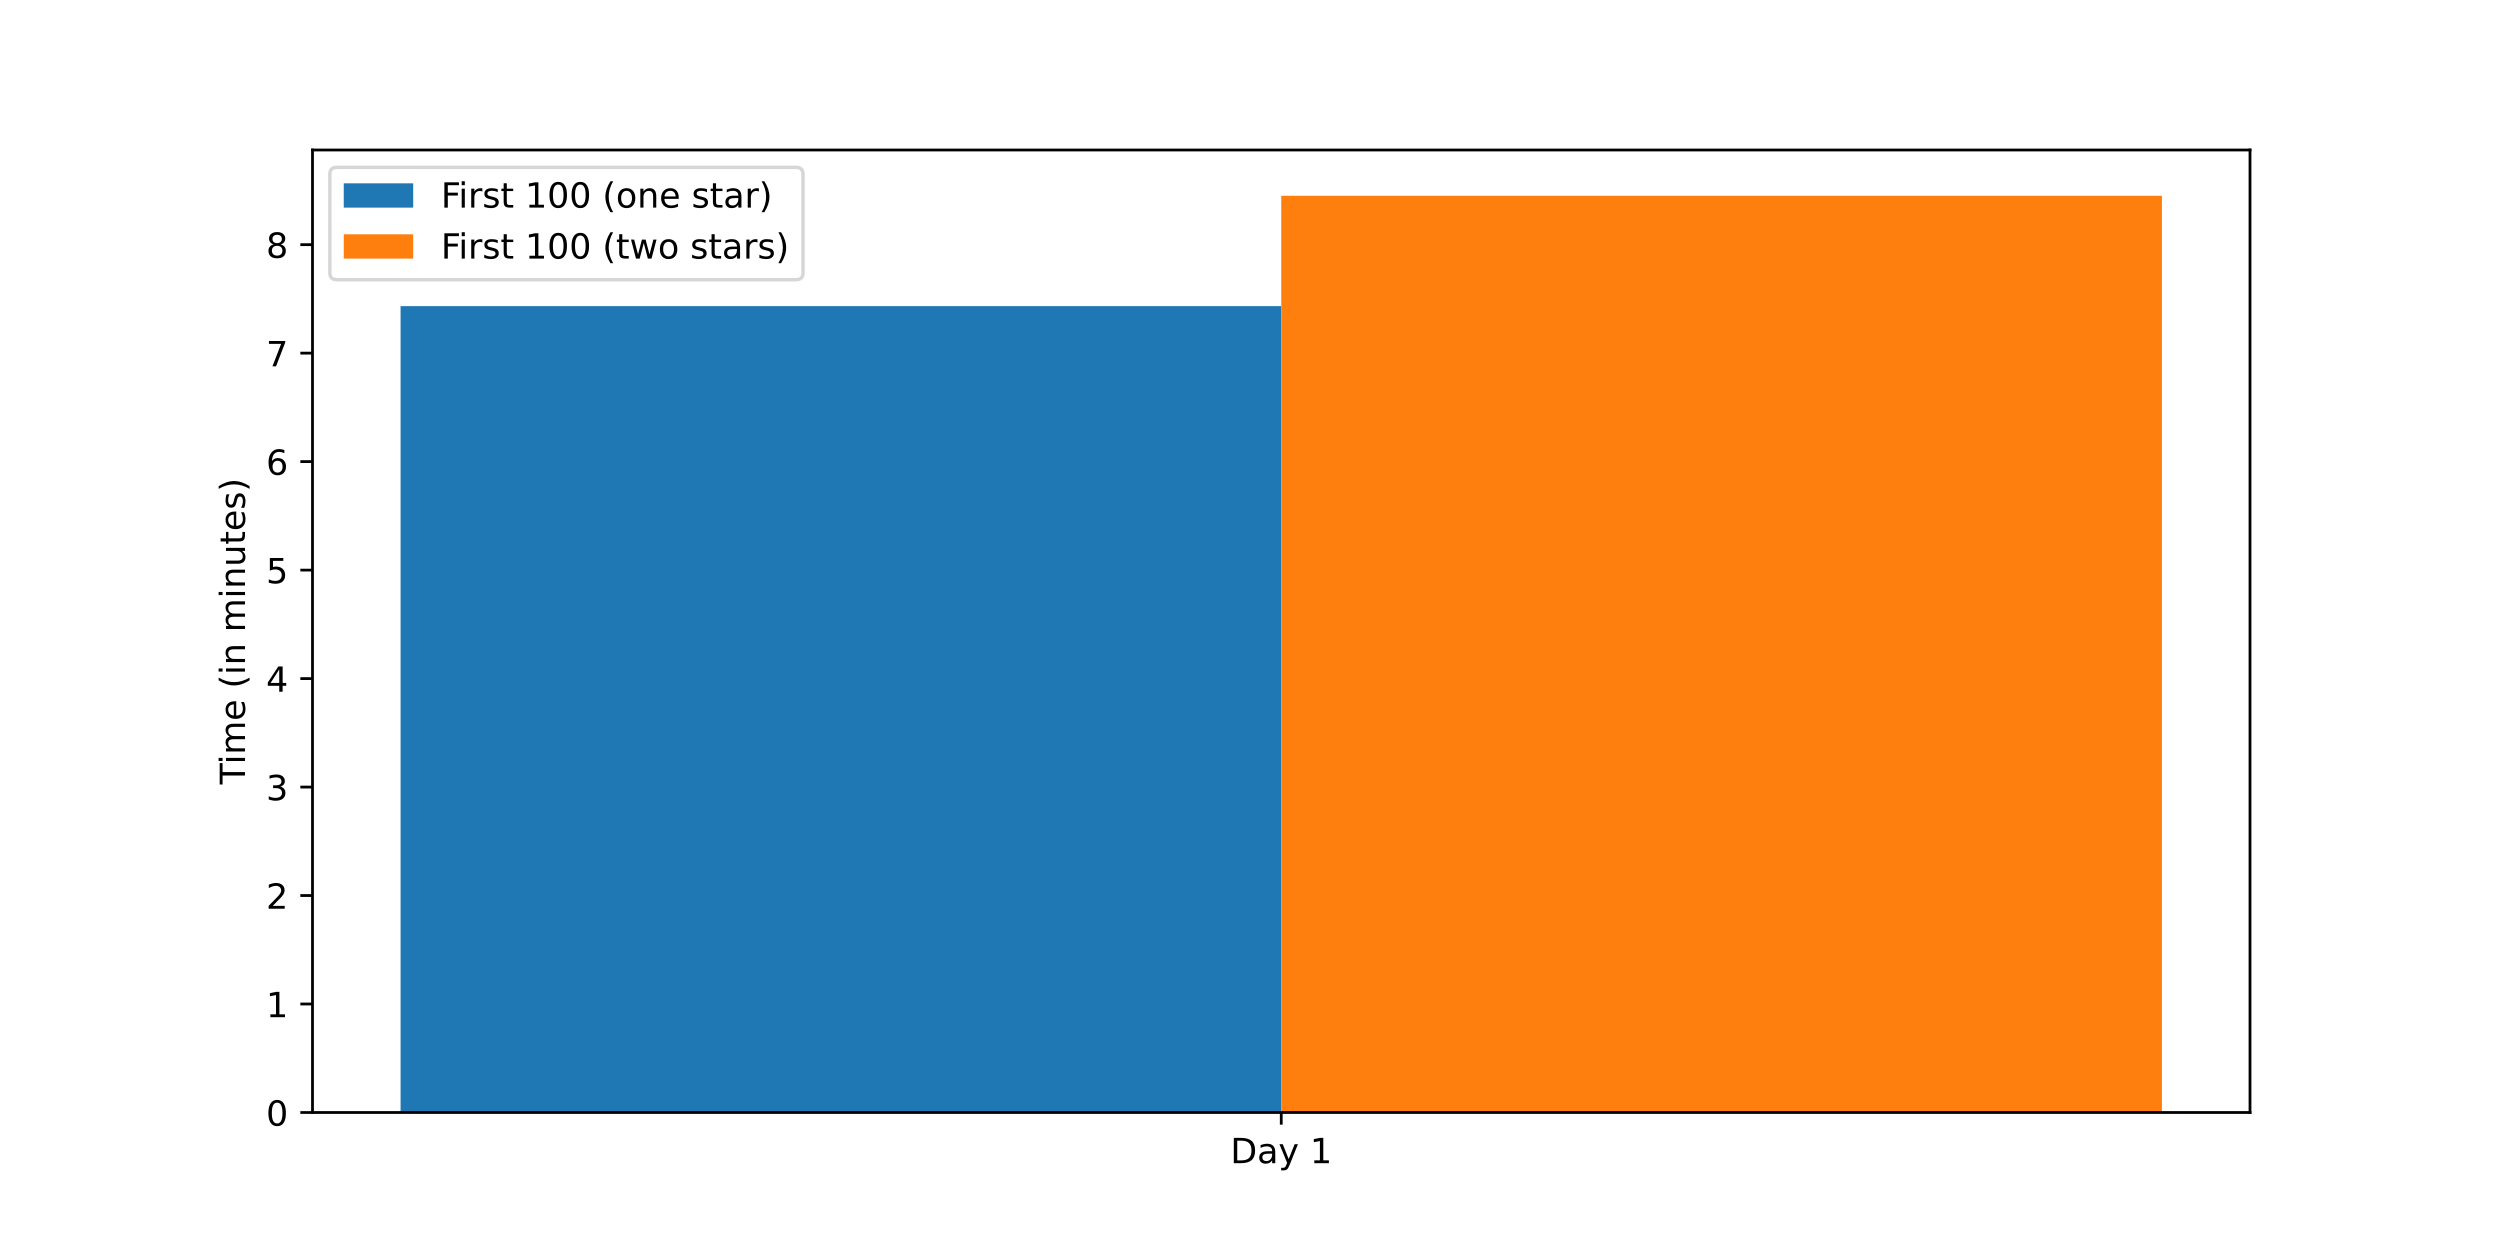
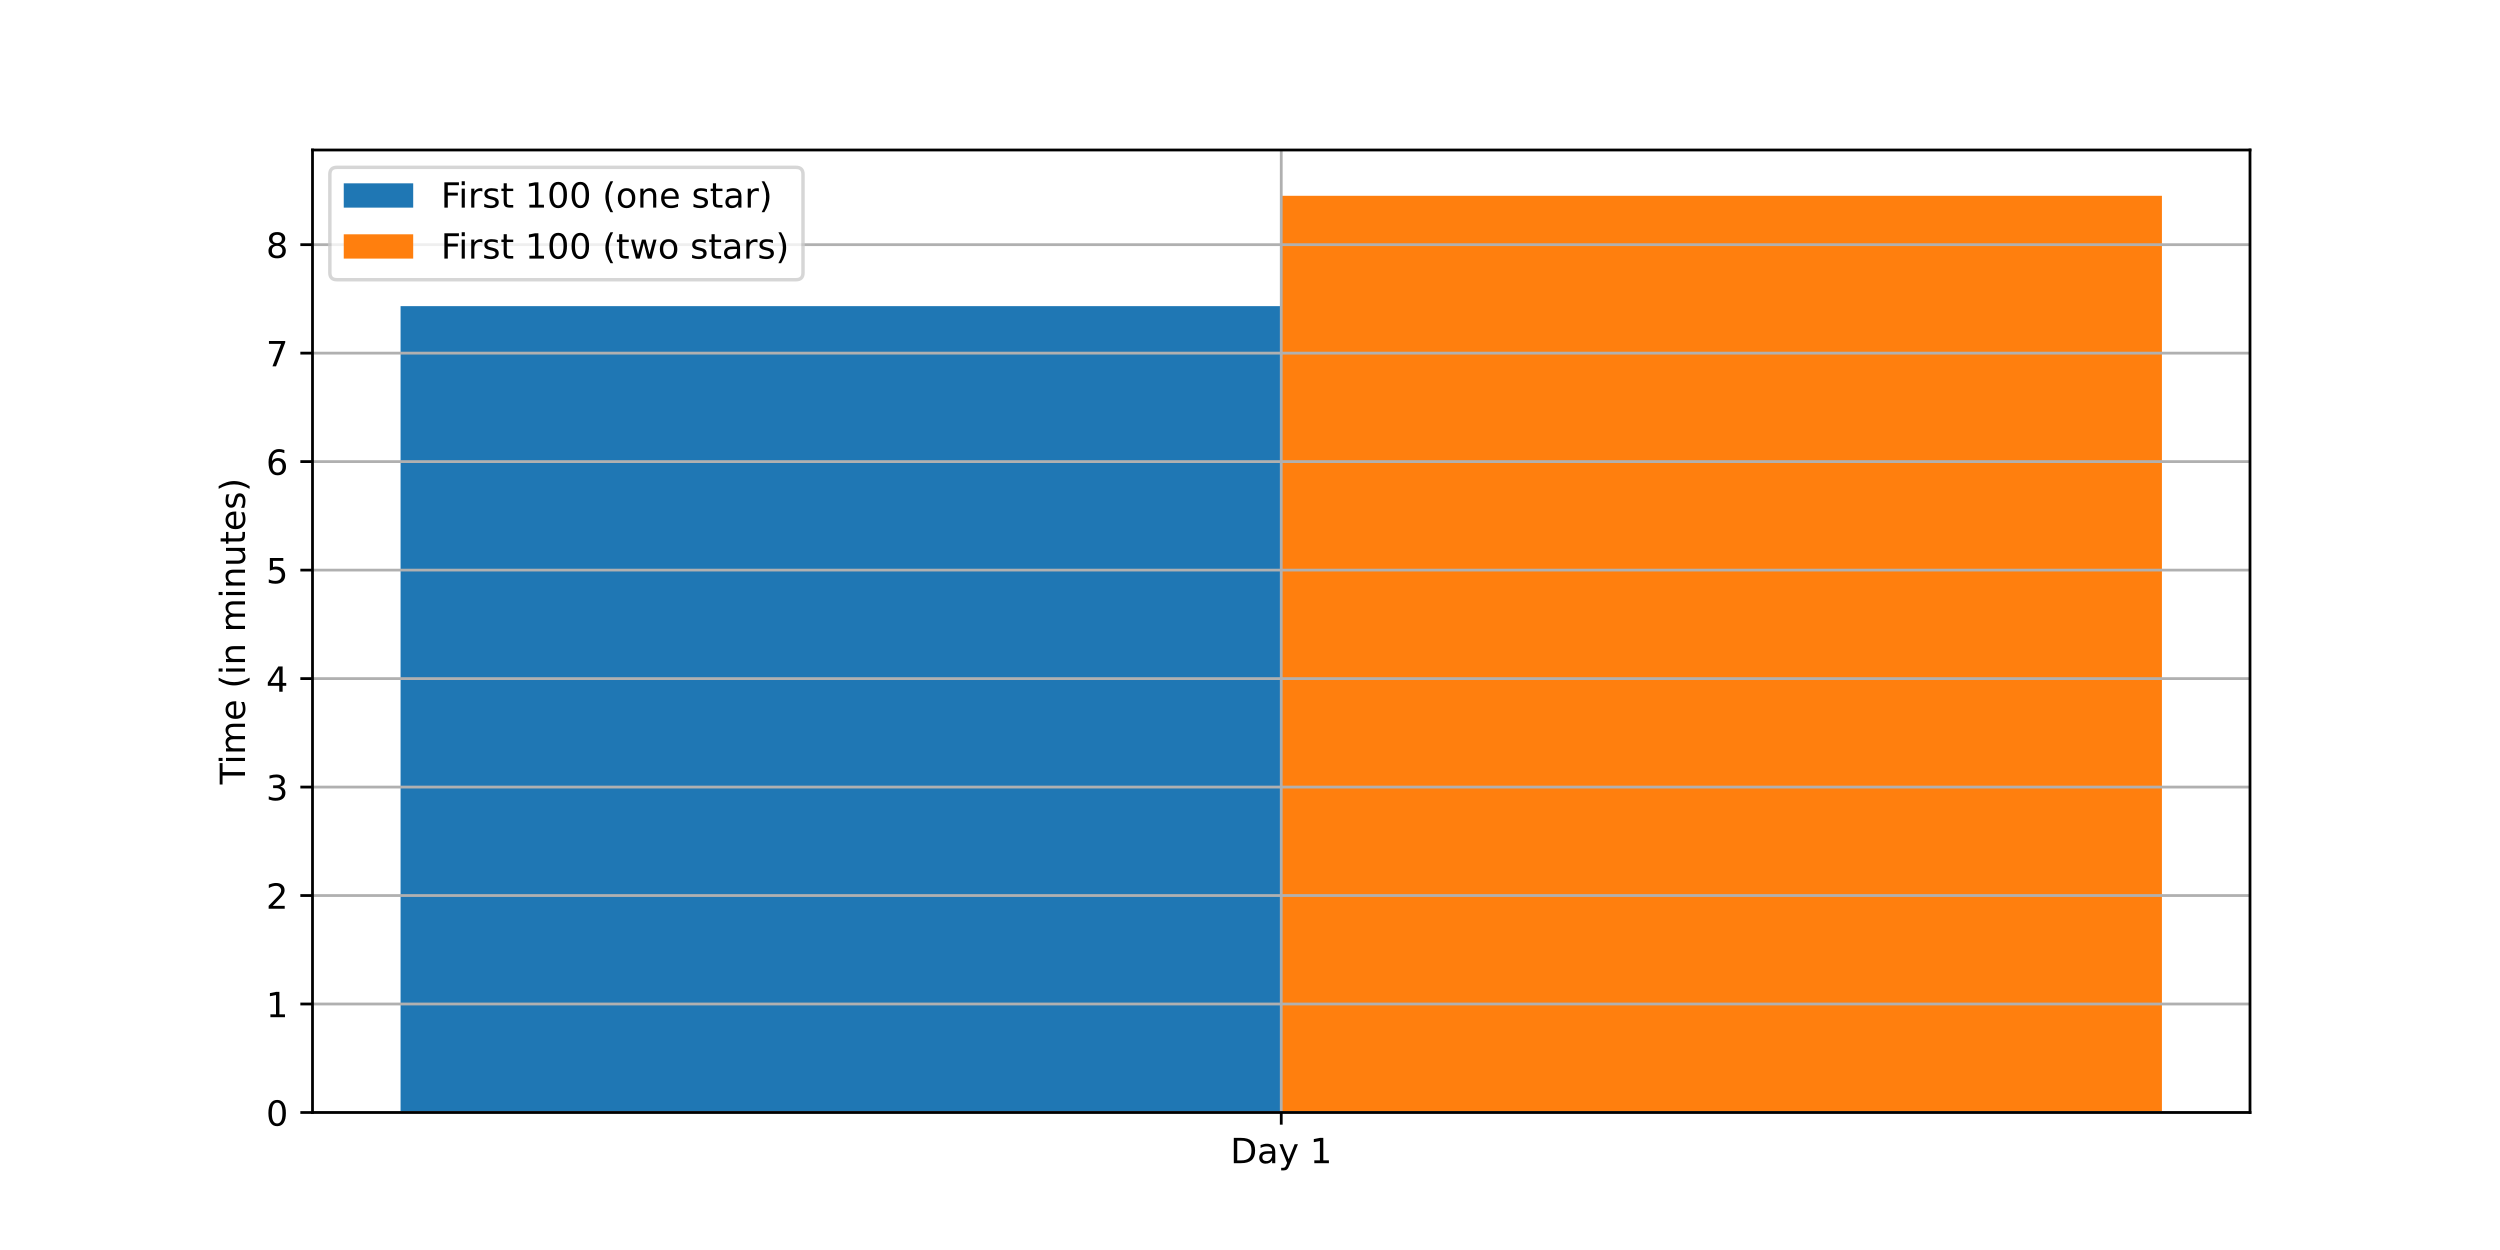
<svg xmlns="http://www.w3.org/2000/svg" xmlns:xlink="http://www.w3.org/1999/xlink" height="360pt" version="1.1" viewBox="0 0 720 360" width="720pt">
  <defs>
    <style type="text/css">*{stroke-linecap:butt;stroke-linejoin:round;}</style>
  </defs>
  <g id="figure_1">
    <g id="patch_1">
      <path d="M 0 360  L 720 360  L 720 0  L 0 0  z " style="fill:#ffffff;" />
    </g>
    <g id="axes_1">
      <g id="patch_2">
        <path d="M 90 320.4  L 648 320.4  L 648 43.2  L 90 43.2  z " style="fill:#ffffff;" />
      </g>
      <g id="patch_3">
-         <path clip-path="url(#p630d111cc5)" d="M 115.364 320.4  L 369 320.4  L 369 88.163  L 115.364 88.163  z " style="fill:#1f77b4;" />
+         <path clip-path="url(#p82cb0e5b5c)" d="M 115.364 320.4  L 369 320.4  L 369 88.163  L 115.364 88.163  z " style="fill:#1f77b4;" />
      </g>
      <g id="patch_4">
-         <path clip-path="url(#p630d111cc5)" d="M 369 320.4  L 622.636 320.4  L 622.636 56.4  L 369 56.4  z " style="fill:#ff7f0e;" />
+         <path clip-path="url(#p82cb0e5b5c)" d="M 369 320.4  L 622.636 320.4  L 622.636 56.4  L 369 56.4  z " style="fill:#ff7f0e;" />
      </g>
      <g id="matplotlib.axis_1">
        <g id="xtick_1">
          <g id="line2d_1">
-             <defs>
-               <path d="M 0 0  L 0 3.5  " id="mfe0d49063f" style="stroke:#000000;stroke-width:0.8;" />
-             </defs>
-             <g>
-               <use style="stroke:#000000;stroke-width:0.8;" x="369" xlink:href="#mfe0d49063f" y="320.4" />
+             <path clip-path="url(#p82cb0e5b5c)" d="M 369 320.4  L 369 43.2  " style="fill:none;stroke:#b0b0b0;stroke-linecap:square;stroke-width:0.8;" />
+           </g>
+           <g id="line2d_2">
+             <defs>
+               <path d="M 0 0  L 0 3.5  " id="m24655c6c39" style="stroke:#000000;stroke-width:0.8;" />
+             </defs>
+             <g>
+               <use style="stroke:#000000;stroke-width:0.8;" x="369" xlink:href="#m24655c6c39" y="320.4" />
            </g>
          </g>
          <g id="text_1">
            <g transform="translate(354.3562 334.9984)scale(0.1 -0.1)">
              <defs>
                <path d="M 19.672 64.797  L 19.672 8.109  L 31.594 8.109  Q 46.688 8.109 53.688 14.938  Q 60.688 21.781 60.688 36.531  Q 60.688 51.172 53.688 57.984  Q 46.688 64.797 31.594 64.797  z M 9.812 72.906  L 30.078 72.906  Q 51.266 72.906 61.172 64.094  Q 71.094 55.281 71.094 36.531  Q 71.094 17.672 61.125 8.828  Q 51.172 0 30.078 0  L 9.812 0  z " id="DejaVuSans-68" />
                <path d="M 34.281 27.484  Q 23.391 27.484 19.188 25  Q 14.984 22.516 14.984 16.5  Q 14.984 11.719 18.141 8.906  Q 21.297 6.109 26.703 6.109  Q 34.188 6.109 38.703 11.406  Q 43.219 16.703 43.219 25.484  L 43.219 27.484  z M 52.203 31.203  L 52.203 0  L 43.219 0  L 43.219 8.297  Q 40.141 3.328 35.547 0.953  Q 30.953 -1.422 24.312 -1.422  Q 15.922 -1.422 10.953 3.297  Q 6 8.016 6 15.922  Q 6 25.141 12.172 29.828  Q 18.359 34.516 30.609 34.516  L 43.219 34.516  L 43.219 35.406  Q 43.219 41.609 39.141 45  Q 35.062 48.391 27.688 48.391  Q 23 48.391 18.547 47.266  Q 14.109 46.141 10.016 43.891  L 10.016 52.203  Q 14.938 54.109 19.578 55.047  Q 24.219 56 28.609 56  Q 40.484 56 46.344 49.844  Q 52.203 43.703 52.203 31.203  z " id="DejaVuSans-97" />
                <path d="M 32.172 -5.078  Q 28.375 -14.844 24.75 -17.812  Q 21.141 -20.797 15.094 -20.797  L 7.906 -20.797  L 7.906 -13.281  L 13.188 -13.281  Q 16.891 -13.281 18.938 -11.516  Q 21 -9.766 23.484 -3.219  L 25.094 0.875  L 2.984 54.688  L 12.5 54.688  L 29.594 11.922  L 46.688 54.688  L 56.203 54.688  z " id="DejaVuSans-121" />
                <path id="DejaVuSans-32" />
                <path d="M 12.406 8.297  L 28.516 8.297  L 28.516 63.922  L 10.984 60.406  L 10.984 69.391  L 28.422 72.906  L 38.281 72.906  L 38.281 8.297  L 54.391 8.297  L 54.391 0  L 12.406 0  z " id="DejaVuSans-49" />
              </defs>
              <use xlink:href="#DejaVuSans-68" />
              <use x="77.002" xlink:href="#DejaVuSans-97" />
              <use x="138.281" xlink:href="#DejaVuSans-121" />
              <use x="197.461" xlink:href="#DejaVuSans-32" />
              <use x="229.248" xlink:href="#DejaVuSans-49" />
            </g>
          </g>
        </g>
      </g>
      <g id="matplotlib.axis_2">
        <g id="ytick_1">
-           <g id="line2d_2">
-             <defs>
-               <path d="M 0 0  L -3.5 0  " id="m2becb594dd" style="stroke:#000000;stroke-width:0.8;" />
-             </defs>
-             <g>
-               <use style="stroke:#000000;stroke-width:0.8;" x="90" xlink:href="#m2becb594dd" y="320.4" />
+           <g id="line2d_3">
+             <path clip-path="url(#p82cb0e5b5c)" d="M 90 320.4  L 648 320.4  " style="fill:none;stroke:#b0b0b0;stroke-linecap:square;stroke-width:0.8;" />
+           </g>
+           <g id="line2d_4">
+             <defs>
+               <path d="M 0 0  L -3.5 0  " id="mf82bc14c4c" style="stroke:#000000;stroke-width:0.8;" />
+             </defs>
+             <g>
+               <use style="stroke:#000000;stroke-width:0.8;" x="90" xlink:href="#mf82bc14c4c" y="320.4" />
            </g>
          </g>
          <g id="text_2">
            <g transform="translate(76.6375 324.1992)scale(0.1 -0.1)">
              <defs>
                <path d="M 31.781 66.406  Q 24.172 66.406 20.328 58.906  Q 16.5 51.422 16.5 36.375  Q 16.5 21.391 20.328 13.891  Q 24.172 6.391 31.781 6.391  Q 39.453 6.391 43.281 13.891  Q 47.125 21.391 47.125 36.375  Q 47.125 51.422 43.281 58.906  Q 39.453 66.406 31.781 66.406  z M 31.781 74.219  Q 44.047 74.219 50.516 64.516  Q 56.984 54.828 56.984 36.375  Q 56.984 17.969 50.516 8.266  Q 44.047 -1.422 31.781 -1.422  Q 19.531 -1.422 13.062 8.266  Q 6.594 17.969 6.594 36.375  Q 6.594 54.828 13.062 64.516  Q 19.531 74.219 31.781 74.219  z " id="DejaVuSans-48" />
              </defs>
              <use xlink:href="#DejaVuSans-48" />
            </g>
          </g>
        </g>
        <g id="ytick_2">
-           <g id="line2d_3">
-             <g>
-               <use style="stroke:#000000;stroke-width:0.8;" x="90" xlink:href="#m2becb594dd" y="289.157" />
+           <g id="line2d_5">
+             <path clip-path="url(#p82cb0e5b5c)" d="M 90 289.157  L 648 289.157  " style="fill:none;stroke:#b0b0b0;stroke-linecap:square;stroke-width:0.8;" />
+           </g>
+           <g id="line2d_6">
+             <g>
+               <use style="stroke:#000000;stroke-width:0.8;" x="90" xlink:href="#mf82bc14c4c" y="289.157" />
            </g>
          </g>
          <g id="text_3">
            <g transform="translate(76.6375 292.9566)scale(0.1 -0.1)">
              <use xlink:href="#DejaVuSans-49" />
            </g>
          </g>
        </g>
        <g id="ytick_3">
-           <g id="line2d_4">
-             <g>
-               <use style="stroke:#000000;stroke-width:0.8;" x="90" xlink:href="#m2becb594dd" y="257.915" />
+           <g id="line2d_7">
+             <path clip-path="url(#p82cb0e5b5c)" d="M 90 257.915  L 648 257.915  " style="fill:none;stroke:#b0b0b0;stroke-linecap:square;stroke-width:0.8;" />
+           </g>
+           <g id="line2d_8">
+             <g>
+               <use style="stroke:#000000;stroke-width:0.8;" x="90" xlink:href="#mf82bc14c4c" y="257.915" />
            </g>
          </g>
          <g id="text_4">
            <g transform="translate(76.6375 261.714)scale(0.1 -0.1)">
              <defs>
                <path d="M 19.188 8.297  L 53.609 8.297  L 53.609 0  L 7.328 0  L 7.328 8.297  Q 12.938 14.109 22.625 23.891  Q 32.328 33.688 34.812 36.531  Q 39.547 41.844 41.422 45.531  Q 43.312 49.219 43.312 52.781  Q 43.312 58.594 39.234 62.25  Q 35.156 65.922 28.609 65.922  Q 23.969 65.922 18.812 64.312  Q 13.672 62.703 7.812 59.422  L 7.812 69.391  Q 13.766 71.781 18.938 73  Q 24.125 74.219 28.422 74.219  Q 39.75 74.219 46.484 68.547  Q 53.219 62.891 53.219 53.422  Q 53.219 48.922 51.531 44.891  Q 49.859 40.875 45.406 35.406  Q 44.188 33.984 37.641 27.219  Q 31.109 20.453 19.188 8.297  z " id="DejaVuSans-50" />
              </defs>
              <use xlink:href="#DejaVuSans-50" />
            </g>
          </g>
        </g>
        <g id="ytick_4">
-           <g id="line2d_5">
-             <g>
-               <use style="stroke:#000000;stroke-width:0.8;" x="90" xlink:href="#m2becb594dd" y="226.672" />
+           <g id="line2d_9">
+             <path clip-path="url(#p82cb0e5b5c)" d="M 90 226.672  L 648 226.672  " style="fill:none;stroke:#b0b0b0;stroke-linecap:square;stroke-width:0.8;" />
+           </g>
+           <g id="line2d_10">
+             <g>
+               <use style="stroke:#000000;stroke-width:0.8;" x="90" xlink:href="#mf82bc14c4c" y="226.672" />
            </g>
          </g>
          <g id="text_5">
            <g transform="translate(76.6375 230.4714)scale(0.1 -0.1)">
              <defs>
                <path d="M 40.578 39.312  Q 47.656 37.797 51.625 33  Q 55.609 28.219 55.609 21.188  Q 55.609 10.406 48.188 4.484  Q 40.766 -1.422 27.094 -1.422  Q 22.516 -1.422 17.656 -0.516  Q 12.797 0.391 7.625 2.203  L 7.625 11.719  Q 11.719 9.328 16.594 8.109  Q 21.484 6.891 26.812 6.891  Q 36.078 6.891 40.938 10.547  Q 45.797 14.203 45.797 21.188  Q 45.797 27.641 41.281 31.266  Q 36.766 34.906 28.719 34.906  L 20.219 34.906  L 20.219 43.016  L 29.109 43.016  Q 36.375 43.016 40.234 45.922  Q 44.094 48.828 44.094 54.297  Q 44.094 59.906 40.109 62.906  Q 36.141 65.922 28.719 65.922  Q 24.656 65.922 20.016 65.031  Q 15.375 64.156 9.812 62.312  L 9.812 71.094  Q 15.438 72.656 20.344 73.438  Q 25.25 74.219 29.594 74.219  Q 40.828 74.219 47.359 69.109  Q 53.906 64.016 53.906 55.328  Q 53.906 49.266 50.438 45.094  Q 46.969 40.922 40.578 39.312  z " id="DejaVuSans-51" />
              </defs>
              <use xlink:href="#DejaVuSans-51" />
            </g>
          </g>
        </g>
        <g id="ytick_5">
-           <g id="line2d_6">
-             <g>
-               <use style="stroke:#000000;stroke-width:0.8;" x="90" xlink:href="#m2becb594dd" y="195.43" />
+           <g id="line2d_11">
+             <path clip-path="url(#p82cb0e5b5c)" d="M 90 195.43  L 648 195.43  " style="fill:none;stroke:#b0b0b0;stroke-linecap:square;stroke-width:0.8;" />
+           </g>
+           <g id="line2d_12">
+             <g>
+               <use style="stroke:#000000;stroke-width:0.8;" x="90" xlink:href="#mf82bc14c4c" y="195.43" />
            </g>
          </g>
          <g id="text_6">
            <g transform="translate(76.6375 199.2288)scale(0.1 -0.1)">
              <defs>
                <path d="M 37.797 64.312  L 12.891 25.391  L 37.797 25.391  z M 35.203 72.906  L 47.609 72.906  L 47.609 25.391  L 58.016 25.391  L 58.016 17.188  L 47.609 17.188  L 47.609 0  L 37.797 0  L 37.797 17.188  L 4.891 17.188  L 4.891 26.703  z " id="DejaVuSans-52" />
              </defs>
              <use xlink:href="#DejaVuSans-52" />
            </g>
          </g>
        </g>
        <g id="ytick_6">
-           <g id="line2d_7">
-             <g>
-               <use style="stroke:#000000;stroke-width:0.8;" x="90" xlink:href="#m2becb594dd" y="164.187" />
+           <g id="line2d_13">
+             <path clip-path="url(#p82cb0e5b5c)" d="M 90 164.187  L 648 164.187  " style="fill:none;stroke:#b0b0b0;stroke-linecap:square;stroke-width:0.8;" />
+           </g>
+           <g id="line2d_14">
+             <g>
+               <use style="stroke:#000000;stroke-width:0.8;" x="90" xlink:href="#mf82bc14c4c" y="164.187" />
            </g>
          </g>
          <g id="text_7">
            <g transform="translate(76.6375 167.9862)scale(0.1 -0.1)">
              <defs>
                <path d="M 10.797 72.906  L 49.516 72.906  L 49.516 64.594  L 19.828 64.594  L 19.828 46.734  Q 21.969 47.469 24.109 47.828  Q 26.266 48.188 28.422 48.188  Q 40.625 48.188 47.75 41.5  Q 54.891 34.812 54.891 23.391  Q 54.891 11.625 47.562 5.094  Q 40.234 -1.422 26.906 -1.422  Q 22.312 -1.422 17.547 -0.641  Q 12.797 0.141 7.719 1.703  L 7.719 11.625  Q 12.109 9.234 16.797 8.062  Q 21.484 6.891 26.703 6.891  Q 35.156 6.891 40.078 11.328  Q 45.016 15.766 45.016 23.391  Q 45.016 31 40.078 35.438  Q 35.156 39.891 26.703 39.891  Q 22.75 39.891 18.812 39.016  Q 14.891 38.141 10.797 36.281  z " id="DejaVuSans-53" />
              </defs>
              <use xlink:href="#DejaVuSans-53" />
            </g>
          </g>
        </g>
        <g id="ytick_7">
-           <g id="line2d_8">
-             <g>
-               <use style="stroke:#000000;stroke-width:0.8;" x="90" xlink:href="#m2becb594dd" y="132.944" />
+           <g id="line2d_15">
+             <path clip-path="url(#p82cb0e5b5c)" d="M 90 132.944  L 648 132.944  " style="fill:none;stroke:#b0b0b0;stroke-linecap:square;stroke-width:0.8;" />
+           </g>
+           <g id="line2d_16">
+             <g>
+               <use style="stroke:#000000;stroke-width:0.8;" x="90" xlink:href="#mf82bc14c4c" y="132.944" />
            </g>
          </g>
          <g id="text_8">
            <g transform="translate(76.6375 136.7436)scale(0.1 -0.1)">
              <defs>
                <path d="M 33.016 40.375  Q 26.375 40.375 22.484 35.828  Q 18.609 31.297 18.609 23.391  Q 18.609 15.531 22.484 10.953  Q 26.375 6.391 33.016 6.391  Q 39.656 6.391 43.531 10.953  Q 47.406 15.531 47.406 23.391  Q 47.406 31.297 43.531 35.828  Q 39.656 40.375 33.016 40.375  z M 52.594 71.297  L 52.594 62.312  Q 48.875 64.062 45.094 64.984  Q 41.312 65.922 37.594 65.922  Q 27.828 65.922 22.672 59.328  Q 17.531 52.734 16.797 39.406  Q 19.672 43.656 24.016 45.922  Q 28.375 48.188 33.594 48.188  Q 44.578 48.188 50.953 41.516  Q 57.328 34.859 57.328 23.391  Q 57.328 12.156 50.688 5.359  Q 44.047 -1.422 33.016 -1.422  Q 20.359 -1.422 13.672 8.266  Q 6.984 17.969 6.984 36.375  Q 6.984 53.656 15.188 63.938  Q 23.391 74.219 37.203 74.219  Q 40.922 74.219 44.703 73.484  Q 48.484 72.75 52.594 71.297  z " id="DejaVuSans-54" />
              </defs>
              <use xlink:href="#DejaVuSans-54" />
            </g>
          </g>
        </g>
        <g id="ytick_8">
-           <g id="line2d_9">
-             <g>
-               <use style="stroke:#000000;stroke-width:0.8;" x="90" xlink:href="#m2becb594dd" y="101.702" />
+           <g id="line2d_17">
+             <path clip-path="url(#p82cb0e5b5c)" d="M 90 101.702  L 648 101.702  " style="fill:none;stroke:#b0b0b0;stroke-linecap:square;stroke-width:0.8;" />
+           </g>
+           <g id="line2d_18">
+             <g>
+               <use style="stroke:#000000;stroke-width:0.8;" x="90" xlink:href="#mf82bc14c4c" y="101.702" />
            </g>
          </g>
          <g id="text_9">
            <g transform="translate(76.6375 105.501)scale(0.1 -0.1)">
              <defs>
                <path d="M 8.203 72.906  L 55.078 72.906  L 55.078 68.703  L 28.609 0  L 18.312 0  L 43.219 64.594  L 8.203 64.594  z " id="DejaVuSans-55" />
              </defs>
              <use xlink:href="#DejaVuSans-55" />
            </g>
          </g>
        </g>
        <g id="ytick_9">
-           <g id="line2d_10">
-             <g>
-               <use style="stroke:#000000;stroke-width:0.8;" x="90" xlink:href="#m2becb594dd" y="70.459" />
+           <g id="line2d_19">
+             <path clip-path="url(#p82cb0e5b5c)" d="M 90 70.459  L 648 70.459  " style="fill:none;stroke:#b0b0b0;stroke-linecap:square;stroke-width:0.8;" />
+           </g>
+           <g id="line2d_20">
+             <g>
+               <use style="stroke:#000000;stroke-width:0.8;" x="90" xlink:href="#mf82bc14c4c" y="70.459" />
            </g>
          </g>
          <g id="text_10">
            <g transform="translate(76.6375 74.25839)scale(0.1 -0.1)">
              <defs>
                <path d="M 31.781 34.625  Q 24.75 34.625 20.719 30.859  Q 16.703 27.094 16.703 20.516  Q 16.703 13.922 20.719 10.156  Q 24.75 6.391 31.781 6.391  Q 38.812 6.391 42.859 10.172  Q 46.922 13.969 46.922 20.516  Q 46.922 27.094 42.891 30.859  Q 38.875 34.625 31.781 34.625  z M 21.922 38.812  Q 15.578 40.375 12.031 44.719  Q 8.5 49.078 8.5 55.328  Q 8.5 64.062 14.719 69.141  Q 20.953 74.219 31.781 74.219  Q 42.672 74.219 48.875 69.141  Q 55.078 64.062 55.078 55.328  Q 55.078 49.078 51.531 44.719  Q 48 40.375 41.703 38.812  Q 48.828 37.156 52.797 32.312  Q 56.781 27.484 56.781 20.516  Q 56.781 9.906 50.312 4.234  Q 43.844 -1.422 31.781 -1.422  Q 19.734 -1.422 13.25 4.234  Q 6.781 9.906 6.781 20.516  Q 6.781 27.484 10.781 32.312  Q 14.797 37.156 21.922 38.812  z M 18.312 54.391  Q 18.312 48.734 21.844 45.562  Q 25.391 42.391 31.781 42.391  Q 38.141 42.391 41.719 45.562  Q 45.312 48.734 45.312 54.391  Q 45.312 60.062 41.719 63.234  Q 38.141 66.406 31.781 66.406  Q 25.391 66.406 21.844 63.234  Q 18.312 60.062 18.312 54.391  z " id="DejaVuSans-56" />
              </defs>
              <use xlink:href="#DejaVuSans-56" />
            </g>
          </g>
        </g>
        <g id="text_11">
          <g transform="translate(70.55781 225.9094)rotate(-90)scale(0.1 -0.1)">
            <defs>
              <path d="M -0.297 72.906  L 61.375 72.906  L 61.375 64.594  L 35.5 64.594  L 35.5 0  L 25.594 0  L 25.594 64.594  L -0.297 64.594  z " id="DejaVuSans-84" />
              <path d="M 9.422 54.688  L 18.406 54.688  L 18.406 0  L 9.422 0  z M 9.422 75.984  L 18.406 75.984  L 18.406 64.594  L 9.422 64.594  z " id="DejaVuSans-105" />
              <path d="M 52 44.188  Q 55.375 50.25 60.062 53.125  Q 64.75 56 71.094 56  Q 79.641 56 84.281 50.016  Q 88.922 44.047 88.922 33.016  L 88.922 0  L 79.891 0  L 79.891 32.719  Q 79.891 40.578 77.094 44.375  Q 74.312 48.188 68.609 48.188  Q 61.625 48.188 57.562 43.547  Q 53.516 38.922 53.516 30.906  L 53.516 0  L 44.484 0  L 44.484 32.719  Q 44.484 40.625 41.703 44.406  Q 38.922 48.188 33.109 48.188  Q 26.219 48.188 22.156 43.531  Q 18.109 38.875 18.109 30.906  L 18.109 0  L 9.078 0  L 9.078 54.688  L 18.109 54.688  L 18.109 46.188  Q 21.188 51.219 25.484 53.609  Q 29.781 56 35.688 56  Q 41.656 56 45.828 52.969  Q 50 49.953 52 44.188  z " id="DejaVuSans-109" />
              <path d="M 56.203 29.594  L 56.203 25.203  L 14.891 25.203  Q 15.484 15.922 20.484 11.062  Q 25.484 6.203 34.422 6.203  Q 39.594 6.203 44.453 7.469  Q 49.312 8.734 54.109 11.281  L 54.109 2.781  Q 49.266 0.734 44.188 -0.344  Q 39.109 -1.422 33.891 -1.422  Q 20.797 -1.422 13.156 6.188  Q 5.516 13.812 5.516 26.812  Q 5.516 40.234 12.766 48.109  Q 20.016 56 32.328 56  Q 43.359 56 49.781 48.891  Q 56.203 41.797 56.203 29.594  z M 47.219 32.234  Q 47.125 39.594 43.094 43.984  Q 39.062 48.391 32.422 48.391  Q 24.906 48.391 20.391 44.141  Q 15.875 39.891 15.188 32.172  z " id="DejaVuSans-101" />
              <path d="M 31 75.875  Q 24.469 64.656 21.281 53.656  Q 18.109 42.672 18.109 31.391  Q 18.109 20.125 21.312 9.062  Q 24.516 -2 31 -13.188  L 23.188 -13.188  Q 15.875 -1.703 12.234 9.375  Q 8.594 20.453 8.594 31.391  Q 8.594 42.281 12.203 53.312  Q 15.828 64.359 23.188 75.875  z " id="DejaVuSans-40" />
              <path d="M 54.891 33.016  L 54.891 0  L 45.906 0  L 45.906 32.719  Q 45.906 40.484 42.875 44.328  Q 39.844 48.188 33.797 48.188  Q 26.516 48.188 22.312 43.547  Q 18.109 38.922 18.109 30.906  L 18.109 0  L 9.078 0  L 9.078 54.688  L 18.109 54.688  L 18.109 46.188  Q 21.344 51.125 25.703 53.562  Q 30.078 56 35.797 56  Q 45.219 56 50.047 50.172  Q 54.891 44.344 54.891 33.016  z " id="DejaVuSans-110" />
              <path d="M 8.5 21.578  L 8.5 54.688  L 17.484 54.688  L 17.484 21.922  Q 17.484 14.156 20.5 10.266  Q 23.531 6.391 29.594 6.391  Q 36.859 6.391 41.078 11.031  Q 45.312 15.672 45.312 23.688  L 45.312 54.688  L 54.297 54.688  L 54.297 0  L 45.312 0  L 45.312 8.406  Q 42.047 3.422 37.719 1  Q 33.406 -1.422 27.688 -1.422  Q 18.266 -1.422 13.375 4.438  Q 8.5 10.297 8.5 21.578  z M 31.109 56  z " id="DejaVuSans-117" />
              <path d="M 18.312 70.219  L 18.312 54.688  L 36.812 54.688  L 36.812 47.703  L 18.312 47.703  L 18.312 18.016  Q 18.312 11.328 20.141 9.422  Q 21.969 7.516 27.594 7.516  L 36.812 7.516  L 36.812 0  L 27.594 0  Q 17.188 0 13.234 3.875  Q 9.281 7.766 9.281 18.016  L 9.281 47.703  L 2.688 47.703  L 2.688 54.688  L 9.281 54.688  L 9.281 70.219  z " id="DejaVuSans-116" />
              <path d="M 44.281 53.078  L 44.281 44.578  Q 40.484 46.531 36.375 47.5  Q 32.281 48.484 27.875 48.484  Q 21.188 48.484 17.844 46.438  Q 14.5 44.391 14.5 40.281  Q 14.5 37.156 16.891 35.375  Q 19.281 33.594 26.516 31.984  L 29.594 31.297  Q 39.156 29.25 43.188 25.516  Q 47.219 21.781 47.219 15.094  Q 47.219 7.469 41.188 3.016  Q 35.156 -1.422 24.609 -1.422  Q 20.219 -1.422 15.453 -0.562  Q 10.688 0.297 5.422 2  L 5.422 11.281  Q 10.406 8.688 15.234 7.391  Q 20.062 6.109 24.812 6.109  Q 31.156 6.109 34.562 8.281  Q 37.984 10.453 37.984 14.406  Q 37.984 18.062 35.516 20.016  Q 33.062 21.969 24.703 23.781  L 21.578 24.516  Q 13.234 26.266 9.516 29.906  Q 5.812 33.547 5.812 39.891  Q 5.812 47.609 11.281 51.797  Q 16.75 56 26.812 56  Q 31.781 56 36.172 55.266  Q 40.578 54.547 44.281 53.078  z " id="DejaVuSans-115" />
              <path d="M 8.016 75.875  L 15.828 75.875  Q 23.141 64.359 26.781 53.312  Q 30.422 42.281 30.422 31.391  Q 30.422 20.453 26.781 9.375  Q 23.141 -1.703 15.828 -13.188  L 8.016 -13.188  Q 14.5 -2 17.703 9.062  Q 20.906 20.125 20.906 31.391  Q 20.906 42.672 17.703 53.656  Q 14.5 64.656 8.016 75.875  z " id="DejaVuSans-41" />
            </defs>
            <use xlink:href="#DejaVuSans-84" />
            <use x="57.959" xlink:href="#DejaVuSans-105" />
            <use x="85.742" xlink:href="#DejaVuSans-109" />
            <use x="183.154" xlink:href="#DejaVuSans-101" />
            <use x="244.678" xlink:href="#DejaVuSans-32" />
            <use x="276.465" xlink:href="#DejaVuSans-40" />
            <use x="315.479" xlink:href="#DejaVuSans-105" />
            <use x="343.262" xlink:href="#DejaVuSans-110" />
            <use x="406.641" xlink:href="#DejaVuSans-32" />
            <use x="438.428" xlink:href="#DejaVuSans-109" />
            <use x="535.84" xlink:href="#DejaVuSans-105" />
            <use x="563.623" xlink:href="#DejaVuSans-110" />
            <use x="627.002" xlink:href="#DejaVuSans-117" />
            <use x="690.381" xlink:href="#DejaVuSans-116" />
            <use x="729.59" xlink:href="#DejaVuSans-101" />
            <use x="791.113" xlink:href="#DejaVuSans-115" />
            <use x="843.213" xlink:href="#DejaVuSans-41" />
          </g>
        </g>
      </g>
      <g id="patch_5">
        <path d="M 90 320.4  L 90 43.2  " style="fill:none;stroke:#000000;stroke-linecap:square;stroke-linejoin:miter;stroke-width:0.8;" />
      </g>
      <g id="patch_6">
        <path d="M 648 320.4  L 648 43.2  " style="fill:none;stroke:#000000;stroke-linecap:square;stroke-linejoin:miter;stroke-width:0.8;" />
      </g>
      <g id="patch_7">
        <path d="M 90 320.4  L 648 320.4  " style="fill:none;stroke:#000000;stroke-linecap:square;stroke-linejoin:miter;stroke-width:0.8;" />
      </g>
      <g id="patch_8">
        <path d="M 90 43.2  L 648 43.2  " style="fill:none;stroke:#000000;stroke-linecap:square;stroke-linejoin:miter;stroke-width:0.8;" />
      </g>
      <g id="legend_1">
        <g id="patch_9">
          <path d="M 97 80.556  L 229.266 80.556  Q 231.266 80.556 231.266 78.556  L 231.266 50.2  Q 231.266 48.2 229.266 48.2  L 97 48.2  Q 95 48.2 95 50.2  L 95 78.556  Q 95 80.556 97 80.556  z " style="fill:#ffffff;opacity:0.8;stroke:#cccccc;stroke-linejoin:miter;" />
        </g>
        <g id="patch_10">
          <path d="M 99 59.798  L 119 59.798  L 119 52.798  L 99 52.798  z " style="fill:#1f77b4;" />
        </g>
        <g id="text_12">
          <g transform="translate(127 59.79844)scale(0.1 -0.1)">
            <defs>
              <path d="M 9.812 72.906  L 51.703 72.906  L 51.703 64.594  L 19.672 64.594  L 19.672 43.109  L 48.578 43.109  L 48.578 34.812  L 19.672 34.812  L 19.672 0  L 9.812 0  z " id="DejaVuSans-70" />
              <path d="M 41.109 46.297  Q 39.594 47.172 37.812 47.578  Q 36.031 48 33.891 48  Q 26.266 48 22.188 43.047  Q 18.109 38.094 18.109 28.812  L 18.109 0  L 9.078 0  L 9.078 54.688  L 18.109 54.688  L 18.109 46.188  Q 20.953 51.172 25.484 53.578  Q 30.031 56 36.531 56  Q 37.453 56 38.578 55.875  Q 39.703 55.766 41.062 55.516  z " id="DejaVuSans-114" />
              <path d="M 30.609 48.391  Q 23.391 48.391 19.188 42.75  Q 14.984 37.109 14.984 27.297  Q 14.984 17.484 19.156 11.844  Q 23.344 6.203 30.609 6.203  Q 37.797 6.203 41.984 11.859  Q 46.188 17.531 46.188 27.297  Q 46.188 37.016 41.984 42.703  Q 37.797 48.391 30.609 48.391  z M 30.609 56  Q 42.328 56 49.016 48.375  Q 55.719 40.766 55.719 27.297  Q 55.719 13.875 49.016 6.219  Q 42.328 -1.422 30.609 -1.422  Q 18.844 -1.422 12.172 6.219  Q 5.516 13.875 5.516 27.297  Q 5.516 40.766 12.172 48.375  Q 18.844 56 30.609 56  z " id="DejaVuSans-111" />
            </defs>
            <use xlink:href="#DejaVuSans-70" />
            <use x="50.27" xlink:href="#DejaVuSans-105" />
            <use x="78.053" xlink:href="#DejaVuSans-114" />
            <use x="119.166" xlink:href="#DejaVuSans-115" />
            <use x="171.266" xlink:href="#DejaVuSans-116" />
            <use x="210.475" xlink:href="#DejaVuSans-32" />
            <use x="242.262" xlink:href="#DejaVuSans-49" />
            <use x="305.885" xlink:href="#DejaVuSans-48" />
            <use x="369.508" xlink:href="#DejaVuSans-48" />
            <use x="433.131" xlink:href="#DejaVuSans-32" />
            <use x="464.918" xlink:href="#DejaVuSans-40" />
            <use x="503.932" xlink:href="#DejaVuSans-111" />
            <use x="565.113" xlink:href="#DejaVuSans-110" />
            <use x="628.492" xlink:href="#DejaVuSans-101" />
            <use x="690.016" xlink:href="#DejaVuSans-32" />
            <use x="721.803" xlink:href="#DejaVuSans-115" />
            <use x="773.902" xlink:href="#DejaVuSans-116" />
            <use x="813.111" xlink:href="#DejaVuSans-97" />
            <use x="874.391" xlink:href="#DejaVuSans-114" />
            <use x="915.504" xlink:href="#DejaVuSans-41" />
          </g>
        </g>
        <g id="patch_11">
          <path d="M 99 74.477  L 119 74.477  L 119 67.477  L 99 67.477  z " style="fill:#ff7f0e;" />
        </g>
        <g id="text_13">
          <g transform="translate(127 74.47656)scale(0.1 -0.1)">
            <defs>
              <path d="M 4.203 54.688  L 13.188 54.688  L 24.422 12.016  L 35.594 54.688  L 46.188 54.688  L 57.422 12.016  L 68.609 54.688  L 77.594 54.688  L 63.281 0  L 52.688 0  L 40.922 44.828  L 29.109 0  L 18.5 0  z " id="DejaVuSans-119" />
            </defs>
            <use xlink:href="#DejaVuSans-70" />
            <use x="50.27" xlink:href="#DejaVuSans-105" />
            <use x="78.053" xlink:href="#DejaVuSans-114" />
            <use x="119.166" xlink:href="#DejaVuSans-115" />
            <use x="171.266" xlink:href="#DejaVuSans-116" />
            <use x="210.475" xlink:href="#DejaVuSans-32" />
            <use x="242.262" xlink:href="#DejaVuSans-49" />
            <use x="305.885" xlink:href="#DejaVuSans-48" />
            <use x="369.508" xlink:href="#DejaVuSans-48" />
            <use x="433.131" xlink:href="#DejaVuSans-32" />
            <use x="464.918" xlink:href="#DejaVuSans-40" />
            <use x="503.932" xlink:href="#DejaVuSans-116" />
            <use x="543.141" xlink:href="#DejaVuSans-119" />
            <use x="624.928" xlink:href="#DejaVuSans-111" />
            <use x="686.109" xlink:href="#DejaVuSans-32" />
            <use x="717.896" xlink:href="#DejaVuSans-115" />
            <use x="769.996" xlink:href="#DejaVuSans-116" />
            <use x="809.205" xlink:href="#DejaVuSans-97" />
            <use x="870.484" xlink:href="#DejaVuSans-114" />
            <use x="911.598" xlink:href="#DejaVuSans-115" />
            <use x="963.697" xlink:href="#DejaVuSans-41" />
          </g>
        </g>
      </g>
    </g>
  </g>
  <defs>
-     <clipPath id="p630d111cc5">
+     <clipPath id="p82cb0e5b5c">
      <rect height="277.2" width="558" x="90" y="43.2" />
    </clipPath>
  </defs>
</svg>
